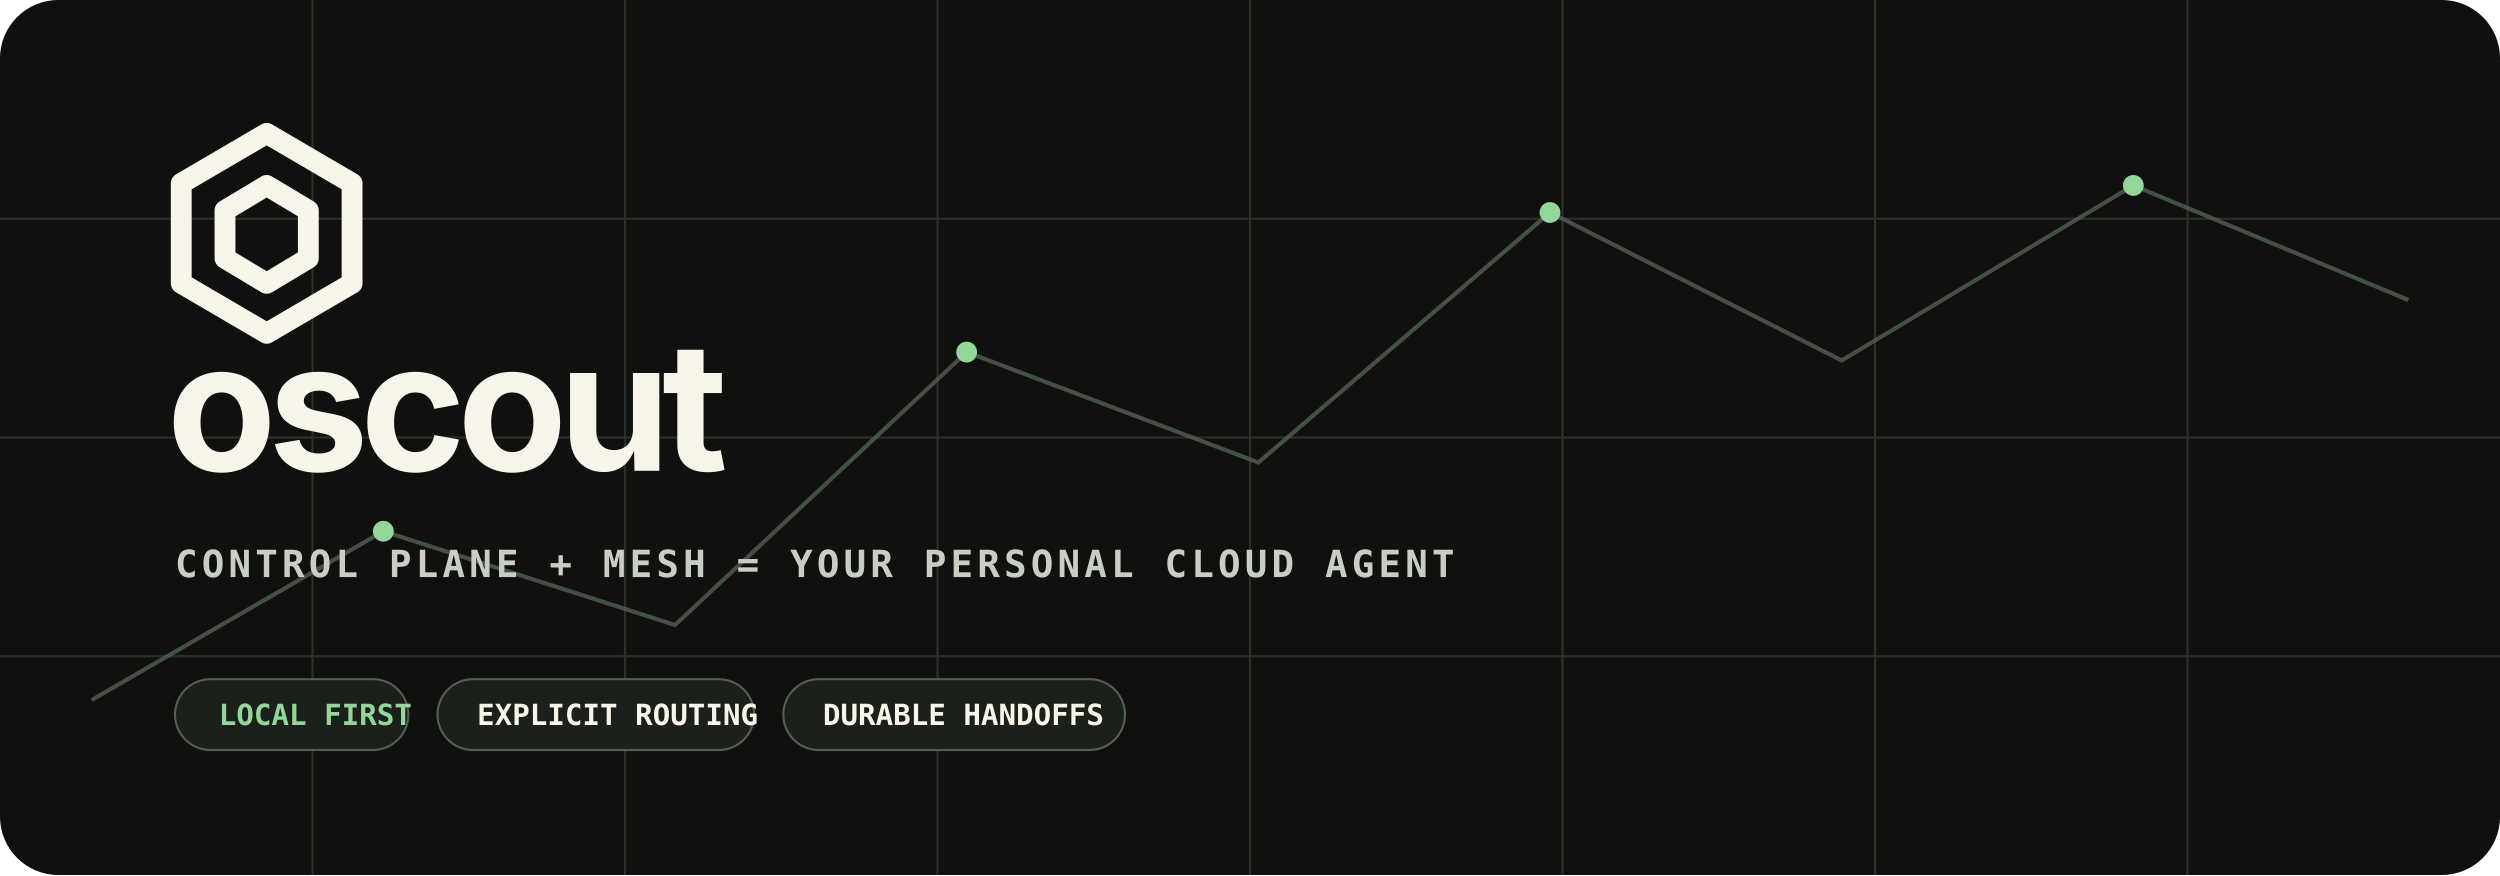
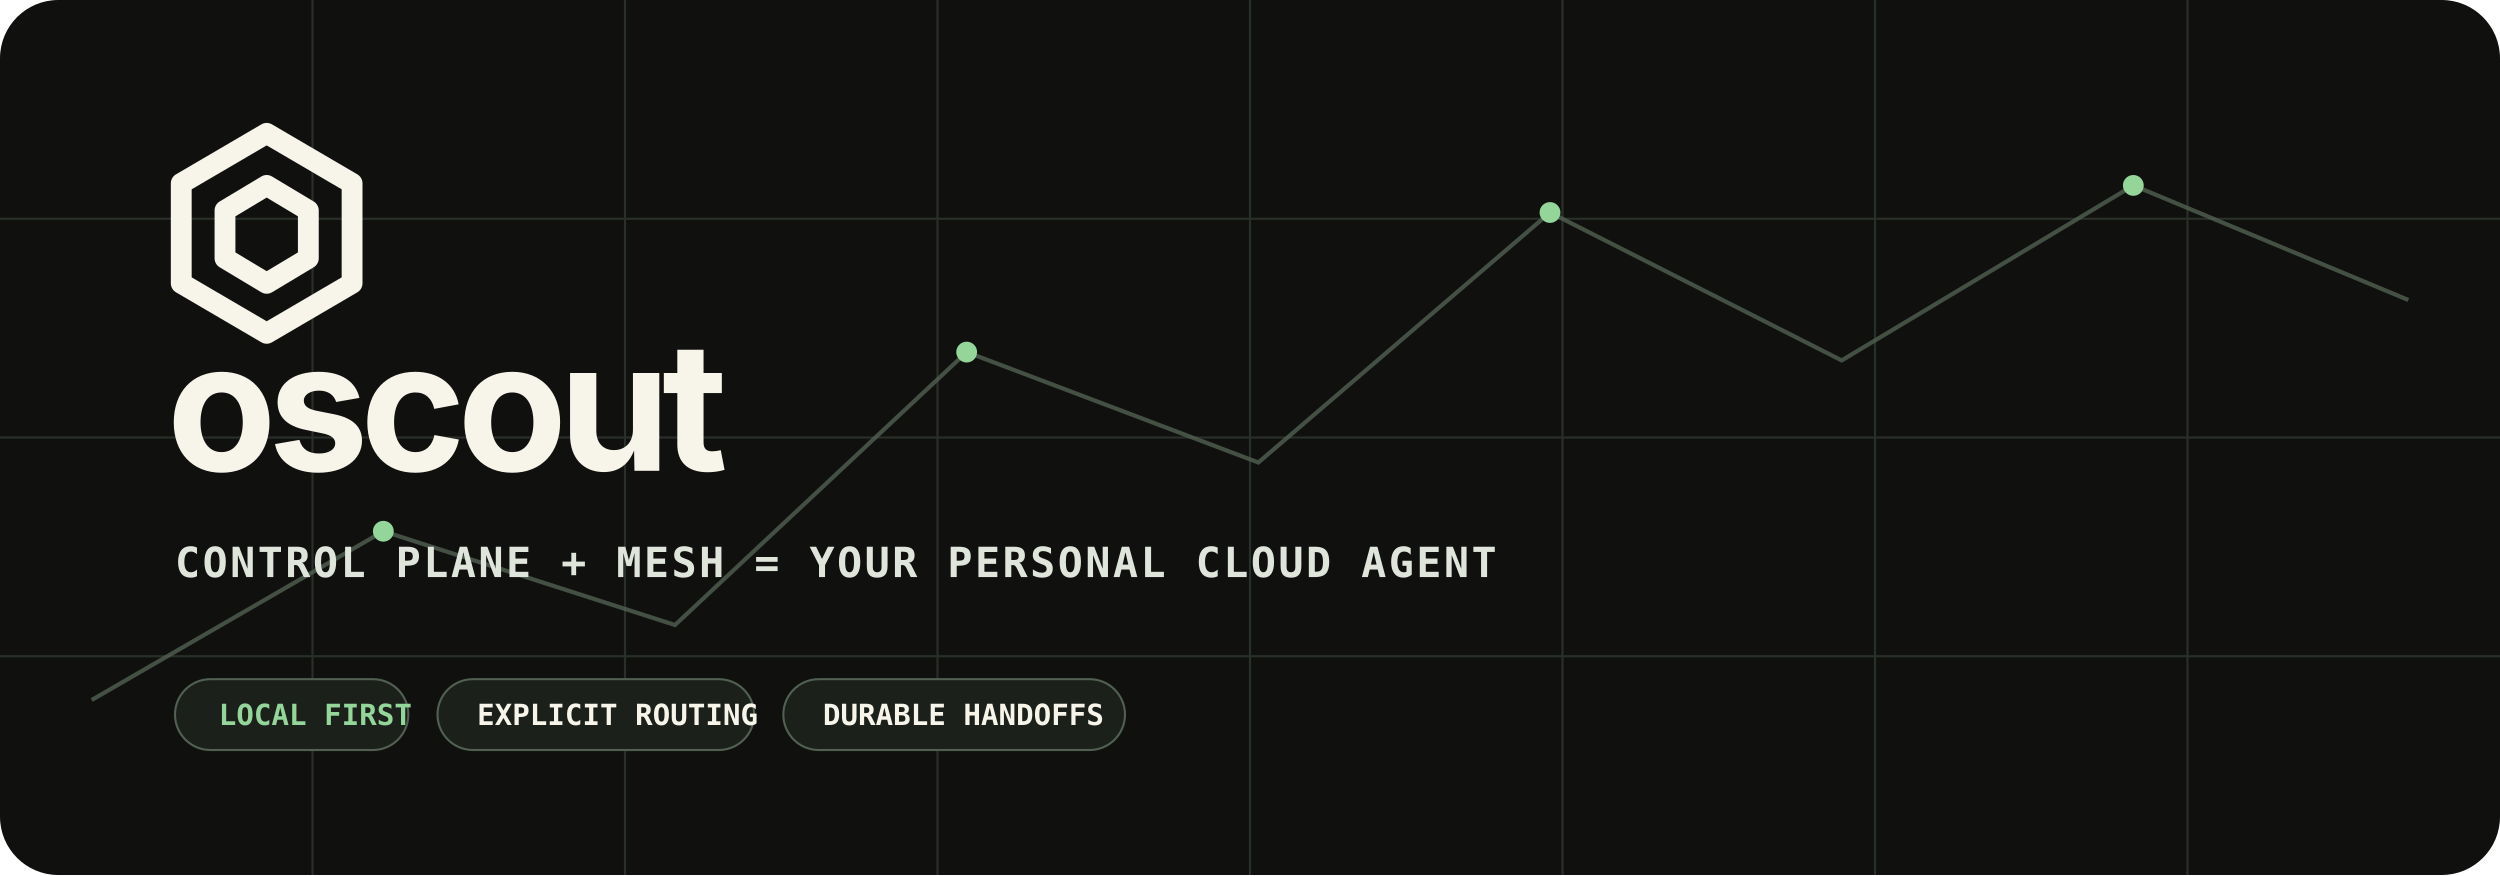
- <svg xmlns="http://www.w3.org/2000/svg" width="1200" height="420" viewBox="0 0 1200 420" role="img" aria-labelledby="title desc">
+ <svg xmlns="http://www.w3.org/2000/svg" width="1200" height="420" viewBox="0 0 1200 420" role="img" aria-labelledby="title desc" text-rendering="geometricPrecision">
  <rect width="1200" height="420" rx="28" fill="#10110f" />
  <g stroke="#394238" stroke-width="1" opacity=".62">
    <path d="M0 105h1200M0 210h1200M0 315h1200" />
    <path d="M150 0v420M300 0v420M450 0v420M600 0v420M750 0v420M900 0v420M1050 0v420" />
  </g>
  <g fill="none" stroke="#526052" stroke-width="2" opacity=".8">
    <path d="M44 336L184 255L324 300L464 169L604 222L744 102L884 173L1024 89L1156 144" />
  </g>
  <g fill="#94d59a">
    <circle cx="184" cy="255" r="5" />
    <circle cx="464" cy="169" r="5" />
    <circle cx="744" cy="102" r="5" />
    <circle cx="1024" cy="89" r="5" />
  </g>
  <g transform="translate(80 64)" fill="none" stroke="#f7f4ea" stroke-width="10" stroke-linejoin="round">
    <path d="M48 0l41 24v48L48 96 7 72V24z" />
    <path d="M48 25l20 12v23L48 72 28 60V37z" />
  </g>
  <text x="80" y="226" fill="#f7f4ea" font-family="ui-sans-serif, system-ui, -apple-system, BlinkMacSystemFont, Segoe UI, sans-serif" font-size="86" font-weight="750" letter-spacing="-4">oscout</text>
-   <text x="84" y="277" fill="#c8cec4" font-family="ui-monospace, SFMono-Regular, Menlo, monospace" font-size="18" font-weight="600" letter-spacing="2">CONTROL PLANE + MESH = YOUR PERSONAL CLOUD AGENT</text>
+   <text x="84" y="277" fill="#e0e5dc" font-family="ui-monospace, SFMono-Regular, Menlo, monospace" font-size="20" font-weight="700" letter-spacing="1.2">CONTROL PLANE + MESH = YOUR PERSONAL CLOUD AGENT</text>
  <g transform="translate(84 326)" font-family="ui-monospace, SFMono-Regular, Menlo, monospace" font-size="14" font-weight="700">
    <rect width="112" height="34" rx="17" fill="#1b201a" stroke="#526052" />
    <text x="21" y="22" fill="#94d59a">LOCAL FIRST</text>
    <rect x="126" width="152" height="34" rx="17" fill="#1b201a" stroke="#526052" />
    <text x="145" y="22" fill="#f7f4ea">EXPLICIT ROUTING</text>
    <rect x="292" width="164" height="34" rx="17" fill="#1b201a" stroke="#526052" />
    <text x="311" y="22" fill="#f7f4ea">DURABLE HANDOFFS</text>
  </g>
</svg>
